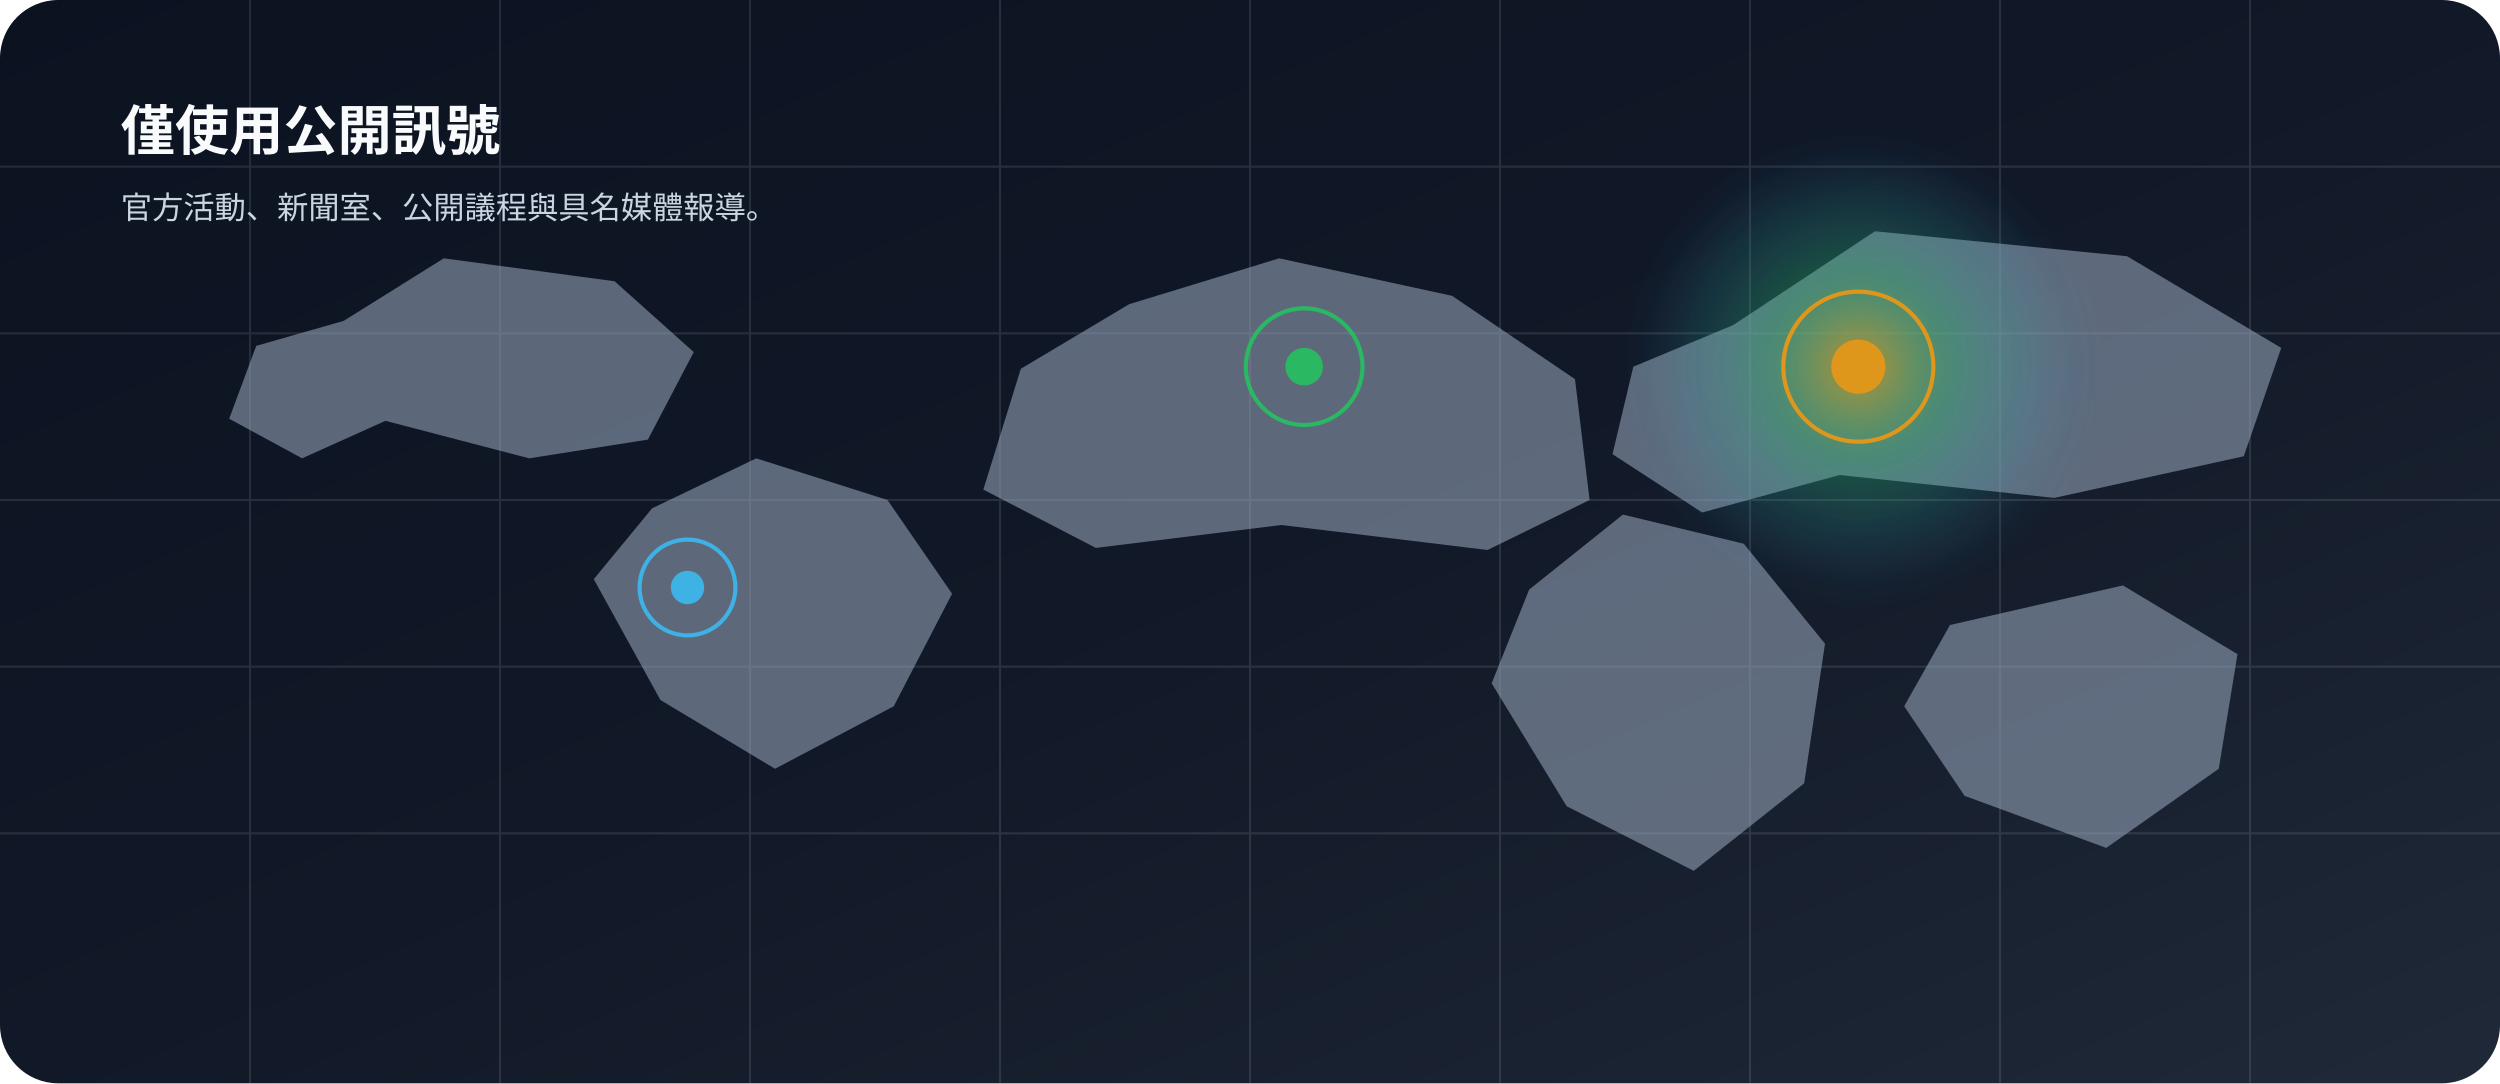
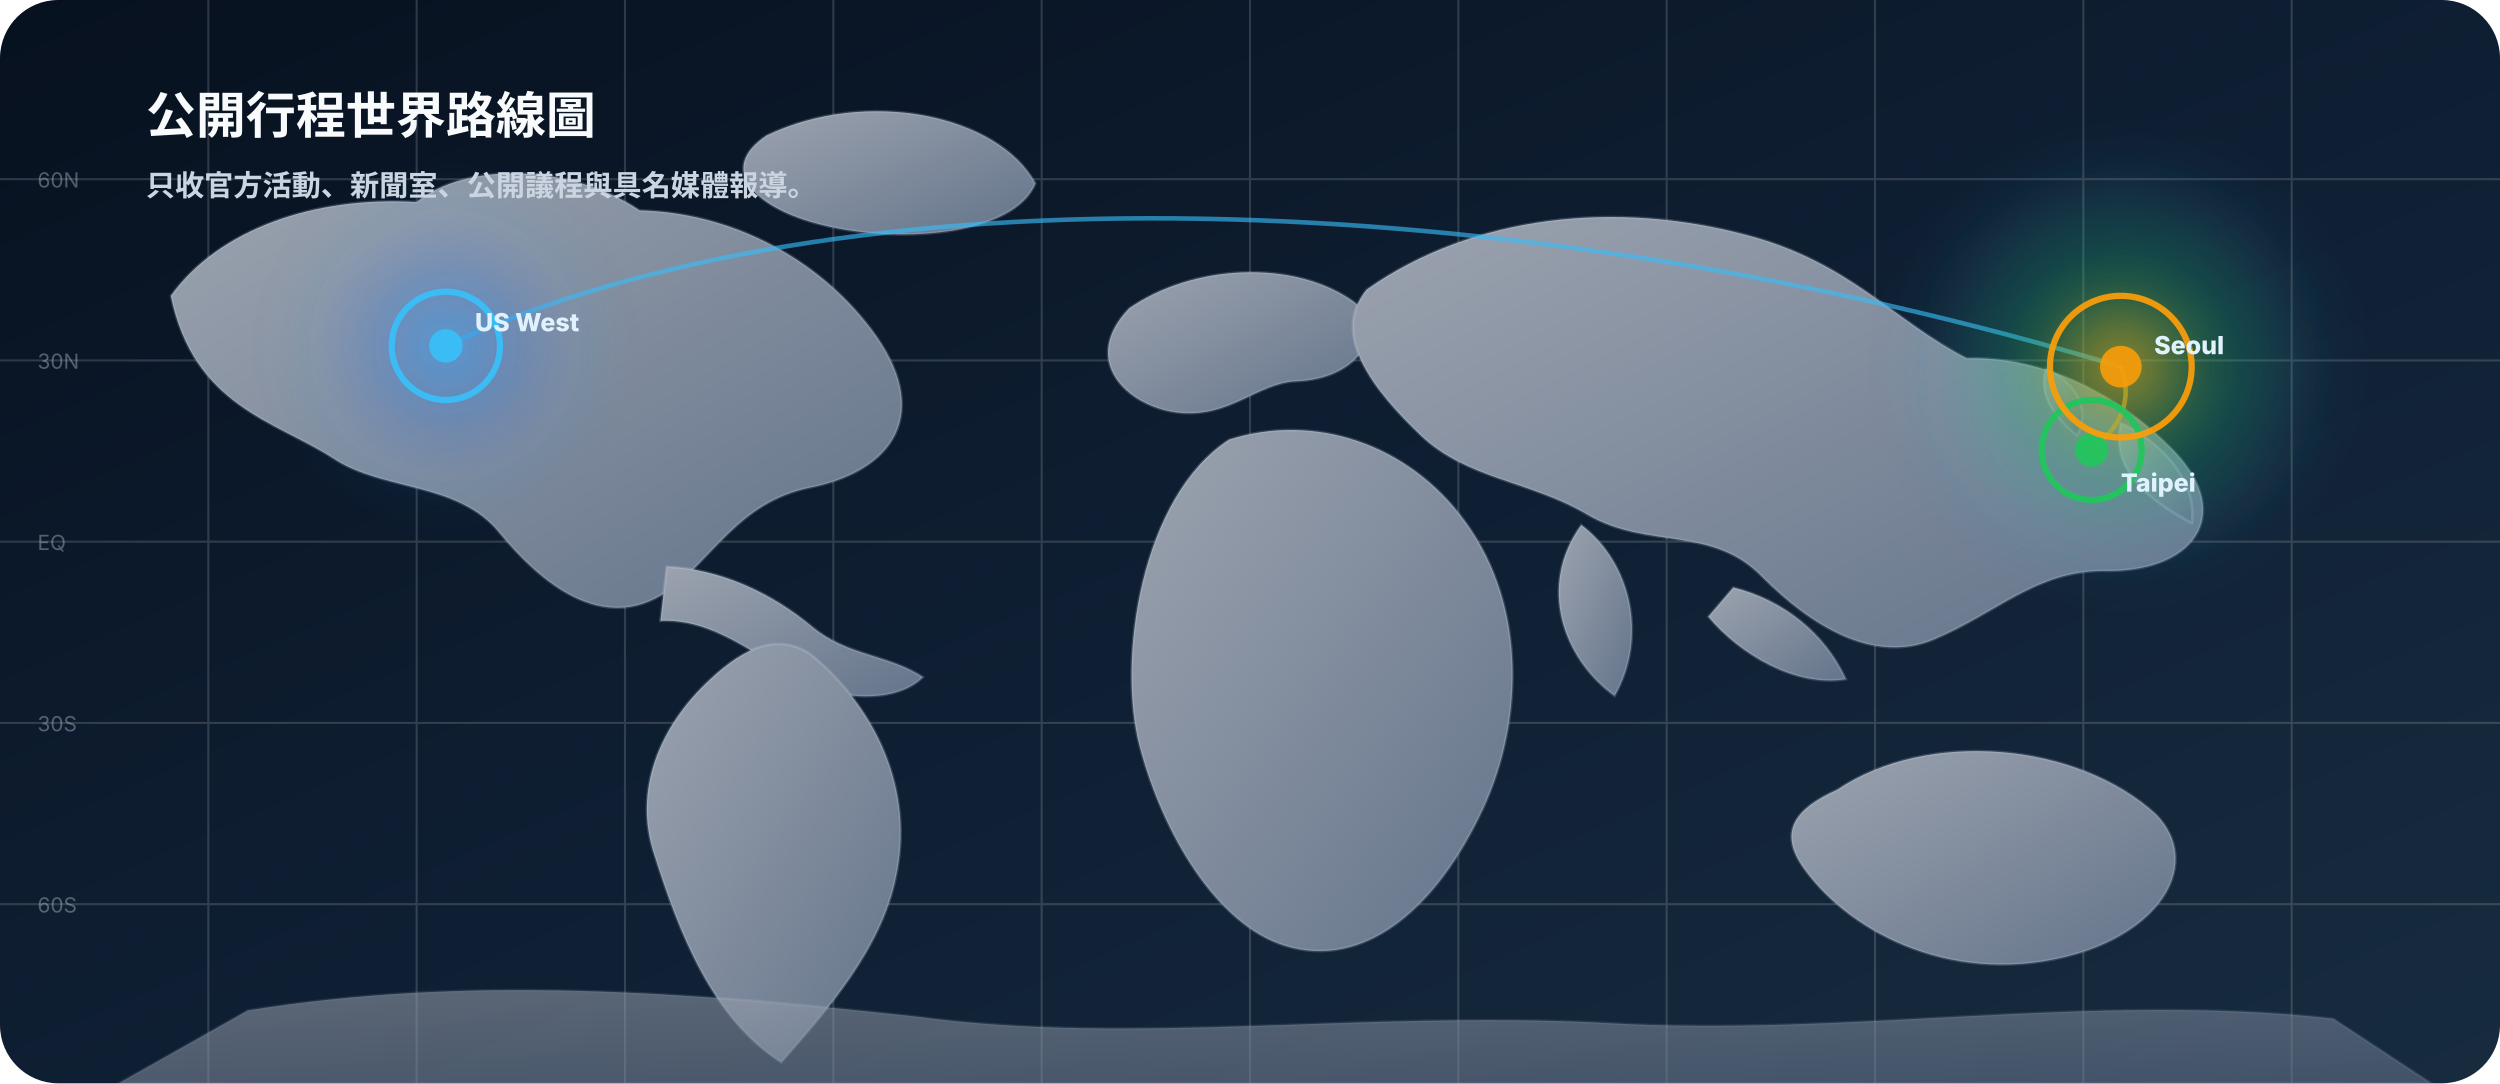
- <svg xmlns="http://www.w3.org/2000/svg" viewBox="0 0 1200 520" role="img" aria-labelledby="title desc">
+ <svg xmlns="http://www.w3.org/2000/svg" viewBox="0 0 1200 520" preserveAspectRatio="xMidYMid meet" role="img" aria-labelledby="title desc">
  <defs>
-     <linearGradient id="bg" x1="0" x2="1" y1="0" y2="1">
-       <stop offset="0" stop-color="#0b1220" />
-       <stop offset="0.5" stop-color="#111827" />
-       <stop offset="1" stop-color="#1f2937" />
+     <linearGradient id="ocean" x1="0" x2="1" y1="0" y2="1">
+       <stop offset="0" stop-color="#07111f" />
+       <stop offset="0.52" stop-color="#0f1f33" />
+       <stop offset="1" stop-color="#172b3f" />
    </linearGradient>
-     <radialGradient id="pulse" cx="50%" cy="50%" r="50%">
-       <stop offset="0" stop-color="#f59e0b" stop-opacity=".85" />
-       <stop offset=".35" stop-color="#22c55e" stop-opacity=".45" />
+     <linearGradient id="land" x1="0" x2="1" y1="0" y2="1">
+       <stop offset="0" stop-color="#9ca3af" />
+       <stop offset="1" stop-color="#64748b" />
+     </linearGradient>
+     <radialGradient id="asiaGlow" cx="50%" cy="50%" r="50%">
+       <stop offset="0" stop-color="#f59e0b" stop-opacity=".9" />
+       <stop offset=".38" stop-color="#22c55e" stop-opacity=".34" />
      <stop offset="1" stop-color="#38bdf8" stop-opacity="0" />
    </radialGradient>
-     <filter id="blur">
-       <feGaussianBlur stdDeviation="8" />
+     <radialGradient id="usGlow" cx="50%" cy="50%" r="50%">
+       <stop offset="0" stop-color="#38bdf8" stop-opacity=".78" />
+       <stop offset=".42" stop-color="#2563eb" stop-opacity=".24" />
+       <stop offset="1" stop-color="#38bdf8" stop-opacity="0" />
+     </radialGradient>
+     <filter id="softGlow" x="-80%" y="-80%" width="260%" height="260%">
+       <feGaussianBlur stdDeviation="13" />
    </filter>
  </defs>
-   <rect width="1200" height="520" rx="28" fill="url(#bg)" />
-   <g opacity=".12" stroke="#e5e7eb" stroke-width="1">
-     <path d="M0 80h1200M0 160h1200M0 240h1200M0 320h1200M0 400h1200" />
-     <path d="M120 0v520M240 0v520M360 0v520M480 0v520M600 0v520M720 0v520M840 0v520M960 0v520M1080 0v520" />
+   <rect width="1200" height="520" rx="28" fill="url(#ocean)" />
+   <g opacity=".17" stroke="#e5e7eb" stroke-width="1">
+     <path d="M0 86h1200M0 173h1200M0 260h1200M0 347h1200M0 434h1200" />
+     <path d="M100 0v520M200 0v520M300 0v520M400 0v520M500 0v520M600 0v520M700 0v520M800 0v520M900 0v520M1000 0v520M1100 0v520" />
  </g>
-   <g fill="#94a3b8" opacity=".58">
-     <path d="M165 154l48-30 82 11 38 34-22 42-57 9-69-18-40 18-35-19 13-35z" />
-     <path d="M313 244l50-24 63 20 31 45-28 54-57 30-55-33-32-58z" />
-     <path d="M542 146l72-22 83 18 59 40 7 58-49 24-99-12-89 11-54-28 18-58z" />
-     <path d="M734 283l45-36 58 14 39 48-10 67-53 42-61-31-36-59z" />
-     <path d="M832 156l68-45 121 12 74 44-18 52-91 20-103-11-66 18-43-28 10-42z" />
-     <path d="M936 300l83-19 55 33-9 55-54 38-68-25-29-43z" />
+   <g font-family="Inter, Arial, sans-serif" font-size="10" fill="#cbd5e1" opacity=".38">
+     <text x="18" y="90">60N</text>
+     <text x="18" y="177">30N</text>
+     <text x="18" y="264">EQ</text>
+     <text x="18" y="351">30S</text>
+     <text x="18" y="438">60S</text>
  </g>
-   <g opacity=".85">
-     <circle cx="892" cy="176" r="108" fill="url(#pulse)" filter="url(#blur)" />
-     <circle cx="892" cy="176" r="13" fill="#f59e0b" />
-     <circle cx="892" cy="176" r="36" fill="none" stroke="#f59e0b" stroke-width="2" />
-     <circle cx="626" cy="176" r="9" fill="#22c55e" />
-     <circle cx="626" cy="176" r="28" fill="none" stroke="#22c55e" stroke-width="2" />
-     <circle cx="330" cy="282" r="8" fill="#38bdf8" />
-     <circle cx="330" cy="282" r="23" fill="none" stroke="#38bdf8" stroke-width="2" />
+   <g fill="url(#land)" stroke="#dbeafe" stroke-opacity=".18" stroke-width="1.3">
+     <path d="M82 142C105 110 151 94 200 97C223 78 273 78 307 101C349 102 389 122 415 154C448 194 433 225 389 234C354 241 342 269 320 284C289 305 259 279 240 256C220 231 184 236 160 220C132 202 93 195 82 142Z" />
+     <path d="M320 272C346 273 371 285 390 301C407 315 426 314 443 325C429 339 397 336 378 323C357 310 339 297 317 298Z" />
+     <path d="M389 314C421 340 439 380 430 421C423 456 396 486 375 510C342 489 326 448 314 410C304 380 316 349 341 326C358 310 374 304 389 314Z" />
+     <path d="M368 65C416 42 479 55 497 88C487 113 430 118 391 107C362 99 344 81 368 65Z" />
+     <path d="M542 148C572 127 621 124 650 145C666 158 653 182 622 183C603 184 590 201 565 198C541 195 518 173 542 148Z" />
+     <path d="M590 211C631 198 676 213 703 250C734 292 731 350 710 392C687 439 653 465 617 454C584 444 558 400 547 358C536 316 548 238 590 211Z" />
+     <path d="M656 139C707 103 776 96 839 113C888 126 909 154 944 172C982 171 1018 190 1044 217C1073 248 1052 275 1010 274C977 274 959 294 928 307C899 319 869 300 846 277C822 252 791 264 762 247C735 231 704 230 682 209C660 188 638 161 656 139Z" />
+     <path d="M759 252C783 270 791 306 775 334C750 316 738 281 759 252Z" />
+     <path d="M832 282C856 288 876 304 886 326C862 330 835 314 820 296Z" />
+     <path d="M982 177C996 183 1004 197 997 209C987 201 978 190 982 177Z" />
+     <path d="M1018 203C1038 212 1055 232 1052 251C1029 239 1013 224 1018 203Z" />
+     <path d="M882 379C925 350 997 356 1035 391C1057 414 1038 446 996 458C940 474 889 449 866 417C853 399 862 388 882 379Z" />
+     <path d="M119 485C225 468 329 476 440 488C544 502 655 485 770 491C887 498 1005 476 1120 489L1167 520H57Z" opacity=".55" />
  </g>
-   <g font-family="Inter, Arial, sans-serif" fill="#f8fafc">
-     <text x="58" y="72" font-size="26" font-weight="700">僅使用公開訊號</text>
-     <text x="58" y="105" font-size="15" fill="#cbd5e1">官方活動、新聞室、公開議程與具名媒體報導。</text>
+   <g fill="none" stroke-linecap="round" stroke-linejoin="round">
+     <path d="M214 166C404 78 724 88 1018 176" stroke="#38bdf8" stroke-width="2.2" stroke-opacity=".62" />
+     <path d="M1018 176C1024 192 1018 205 1004 216" stroke="#f59e0b" stroke-width="2.2" stroke-opacity=".72" />
+   </g>
+   <g opacity=".96">
+     <circle cx="1018" cy="176" r="104" fill="url(#asiaGlow)" filter="url(#softGlow)" />
+     <circle cx="214" cy="166" r="76" fill="url(#usGlow)" filter="url(#softGlow)" />
+     <circle cx="214" cy="166" r="8" fill="#38bdf8" />
+     <circle cx="214" cy="166" r="26" fill="none" stroke="#38bdf8" stroke-width="3" />
+     <circle cx="1004" cy="216" r="8" fill="#22c55e" />
+     <circle cx="1004" cy="216" r="24" fill="none" stroke="#22c55e" stroke-width="3" />
+     <circle cx="1018" cy="176" r="10" fill="#f59e0b" />
+     <circle cx="1018" cy="176" r="34" fill="none" stroke="#f59e0b" stroke-width="3" />
+   </g>
+   <g font-family="Inter, Arial, sans-serif" font-weight="800">
+     <g fill="#f8fafc">
+       <text x="70" y="64" font-size="24">公開行程世界路線圖</text>
+       <text x="70" y="94" font-size="14" fill="#cbd5e1">只收官方活動、新聞室、公開議程與具名媒體報導。</text>
+     </g>
+     <g font-size="12" fill="#e0f2fe">
+       <text x="228" y="159">US West</text>
+       <text x="1034" y="170">Seoul</text>
+       <text x="1018" y="236">Taipei</text>
+     </g>
  </g>
</svg>
